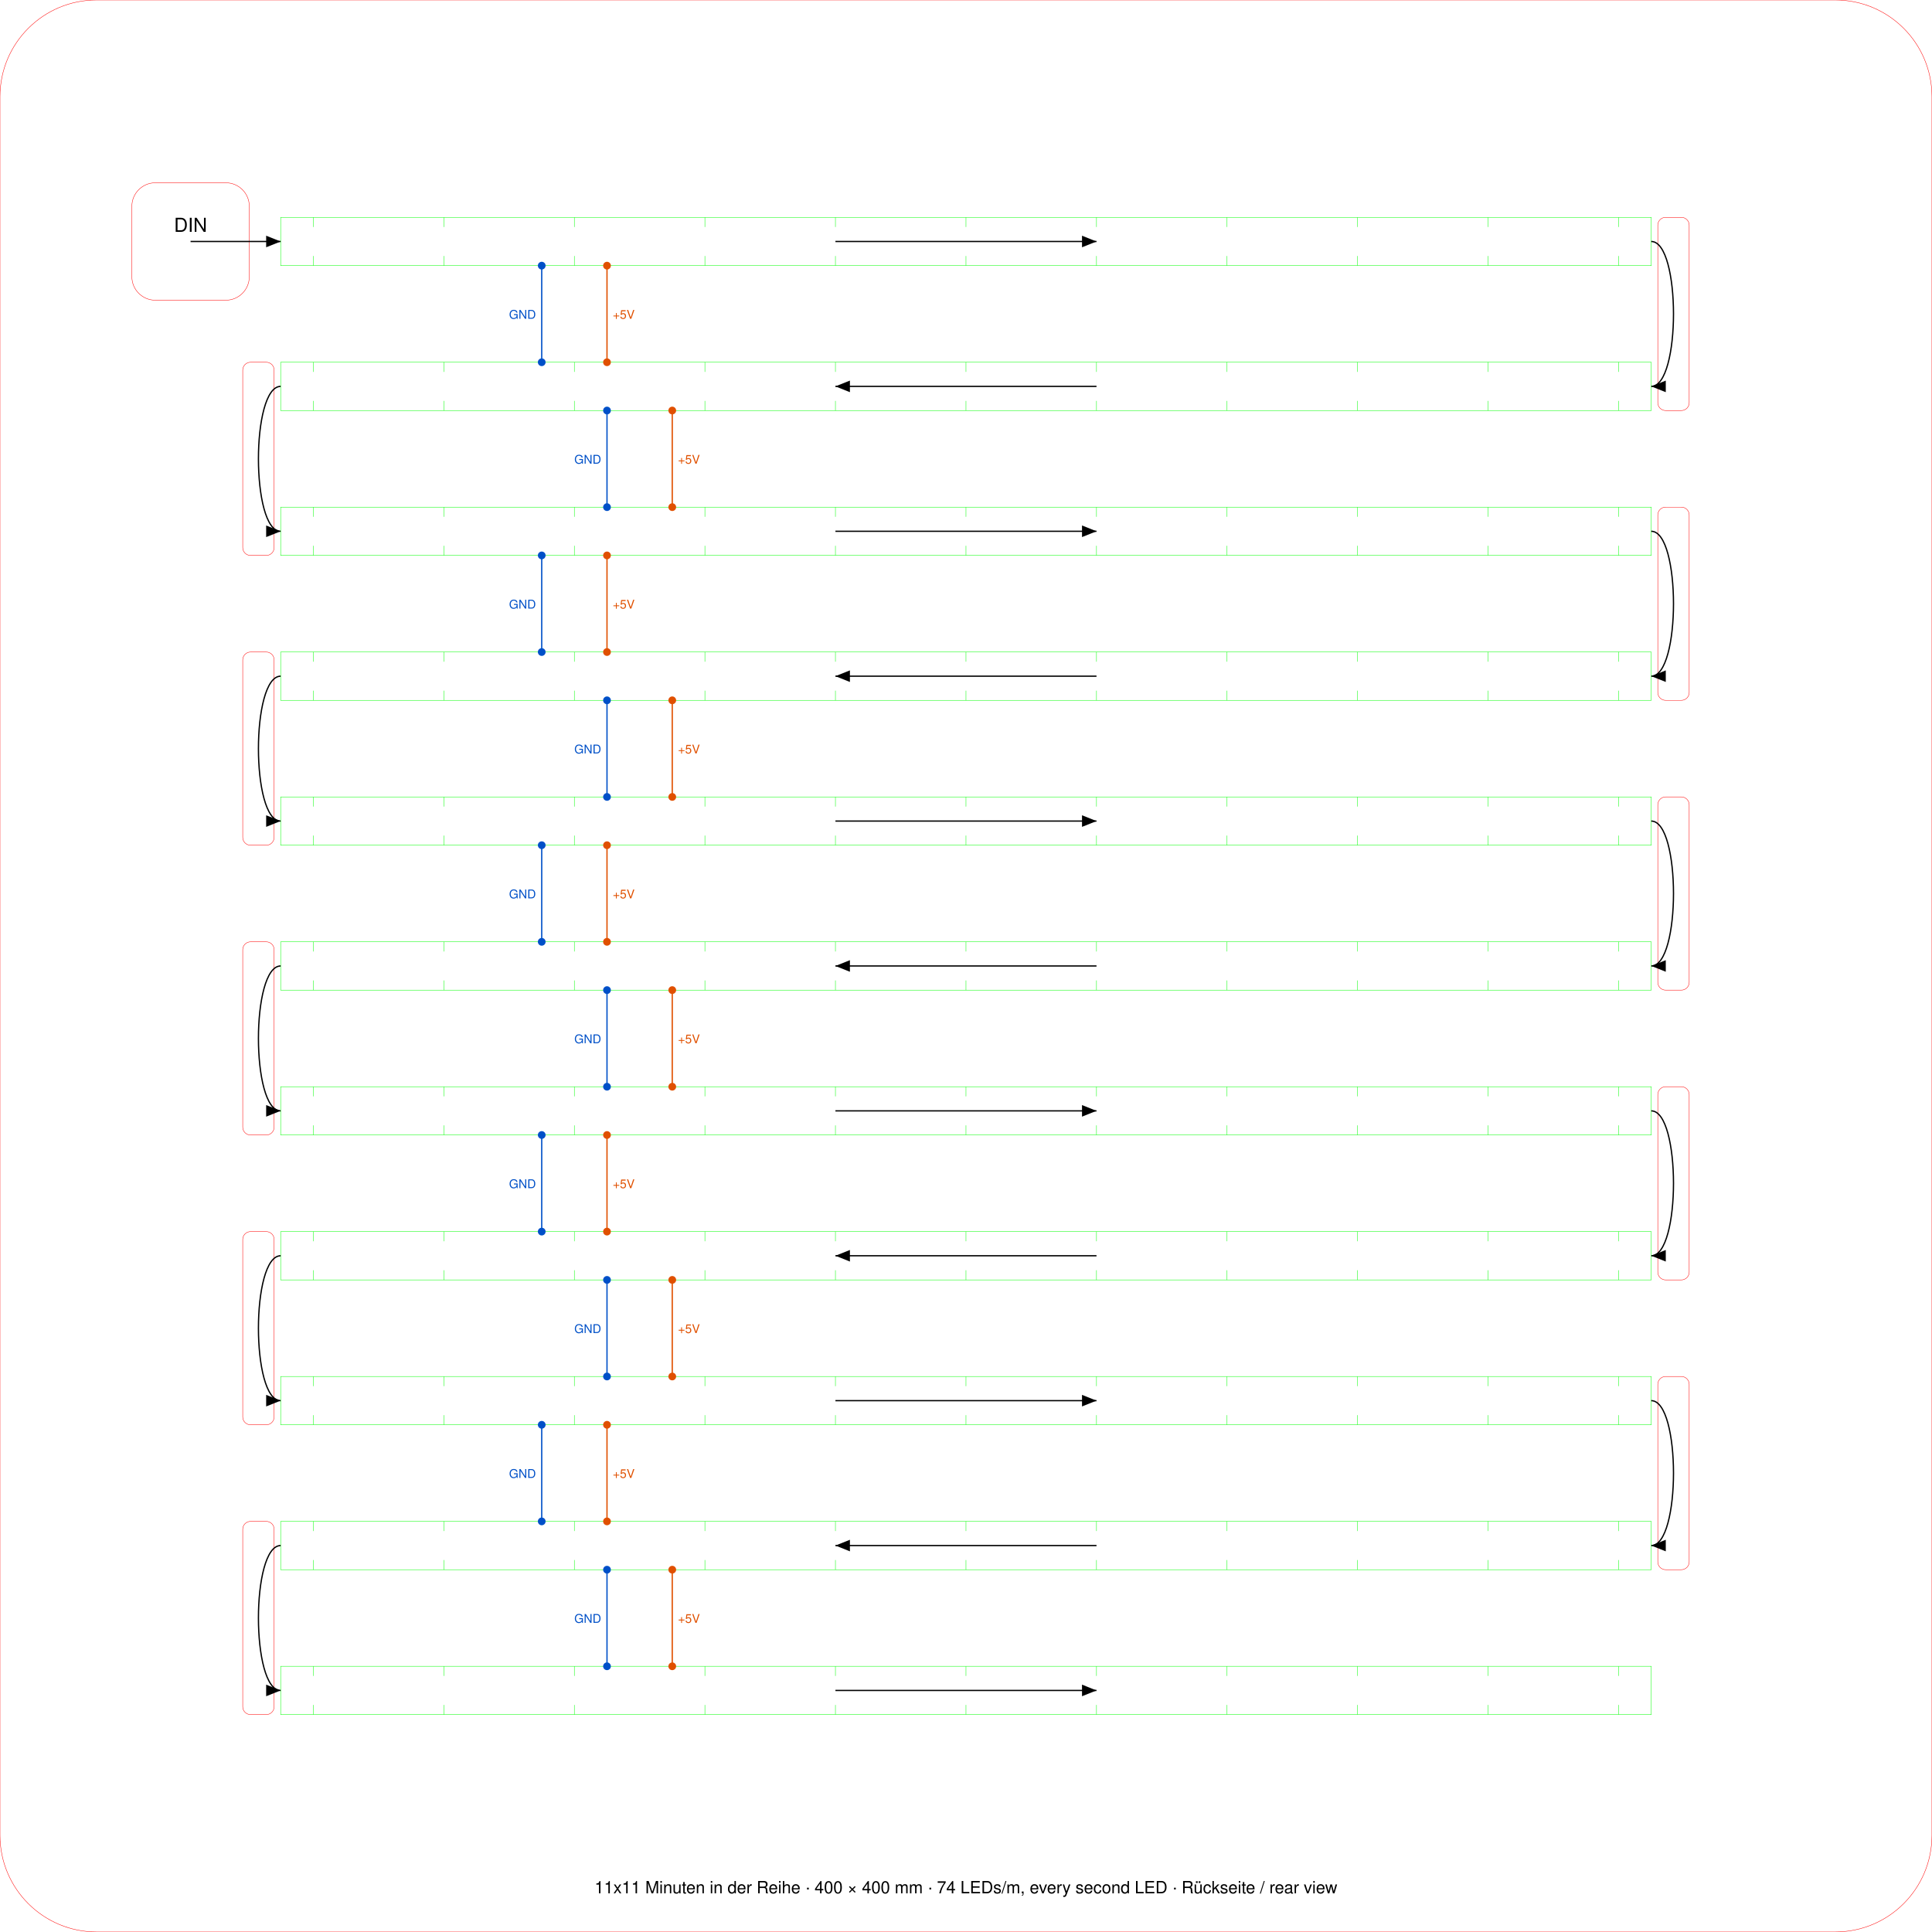
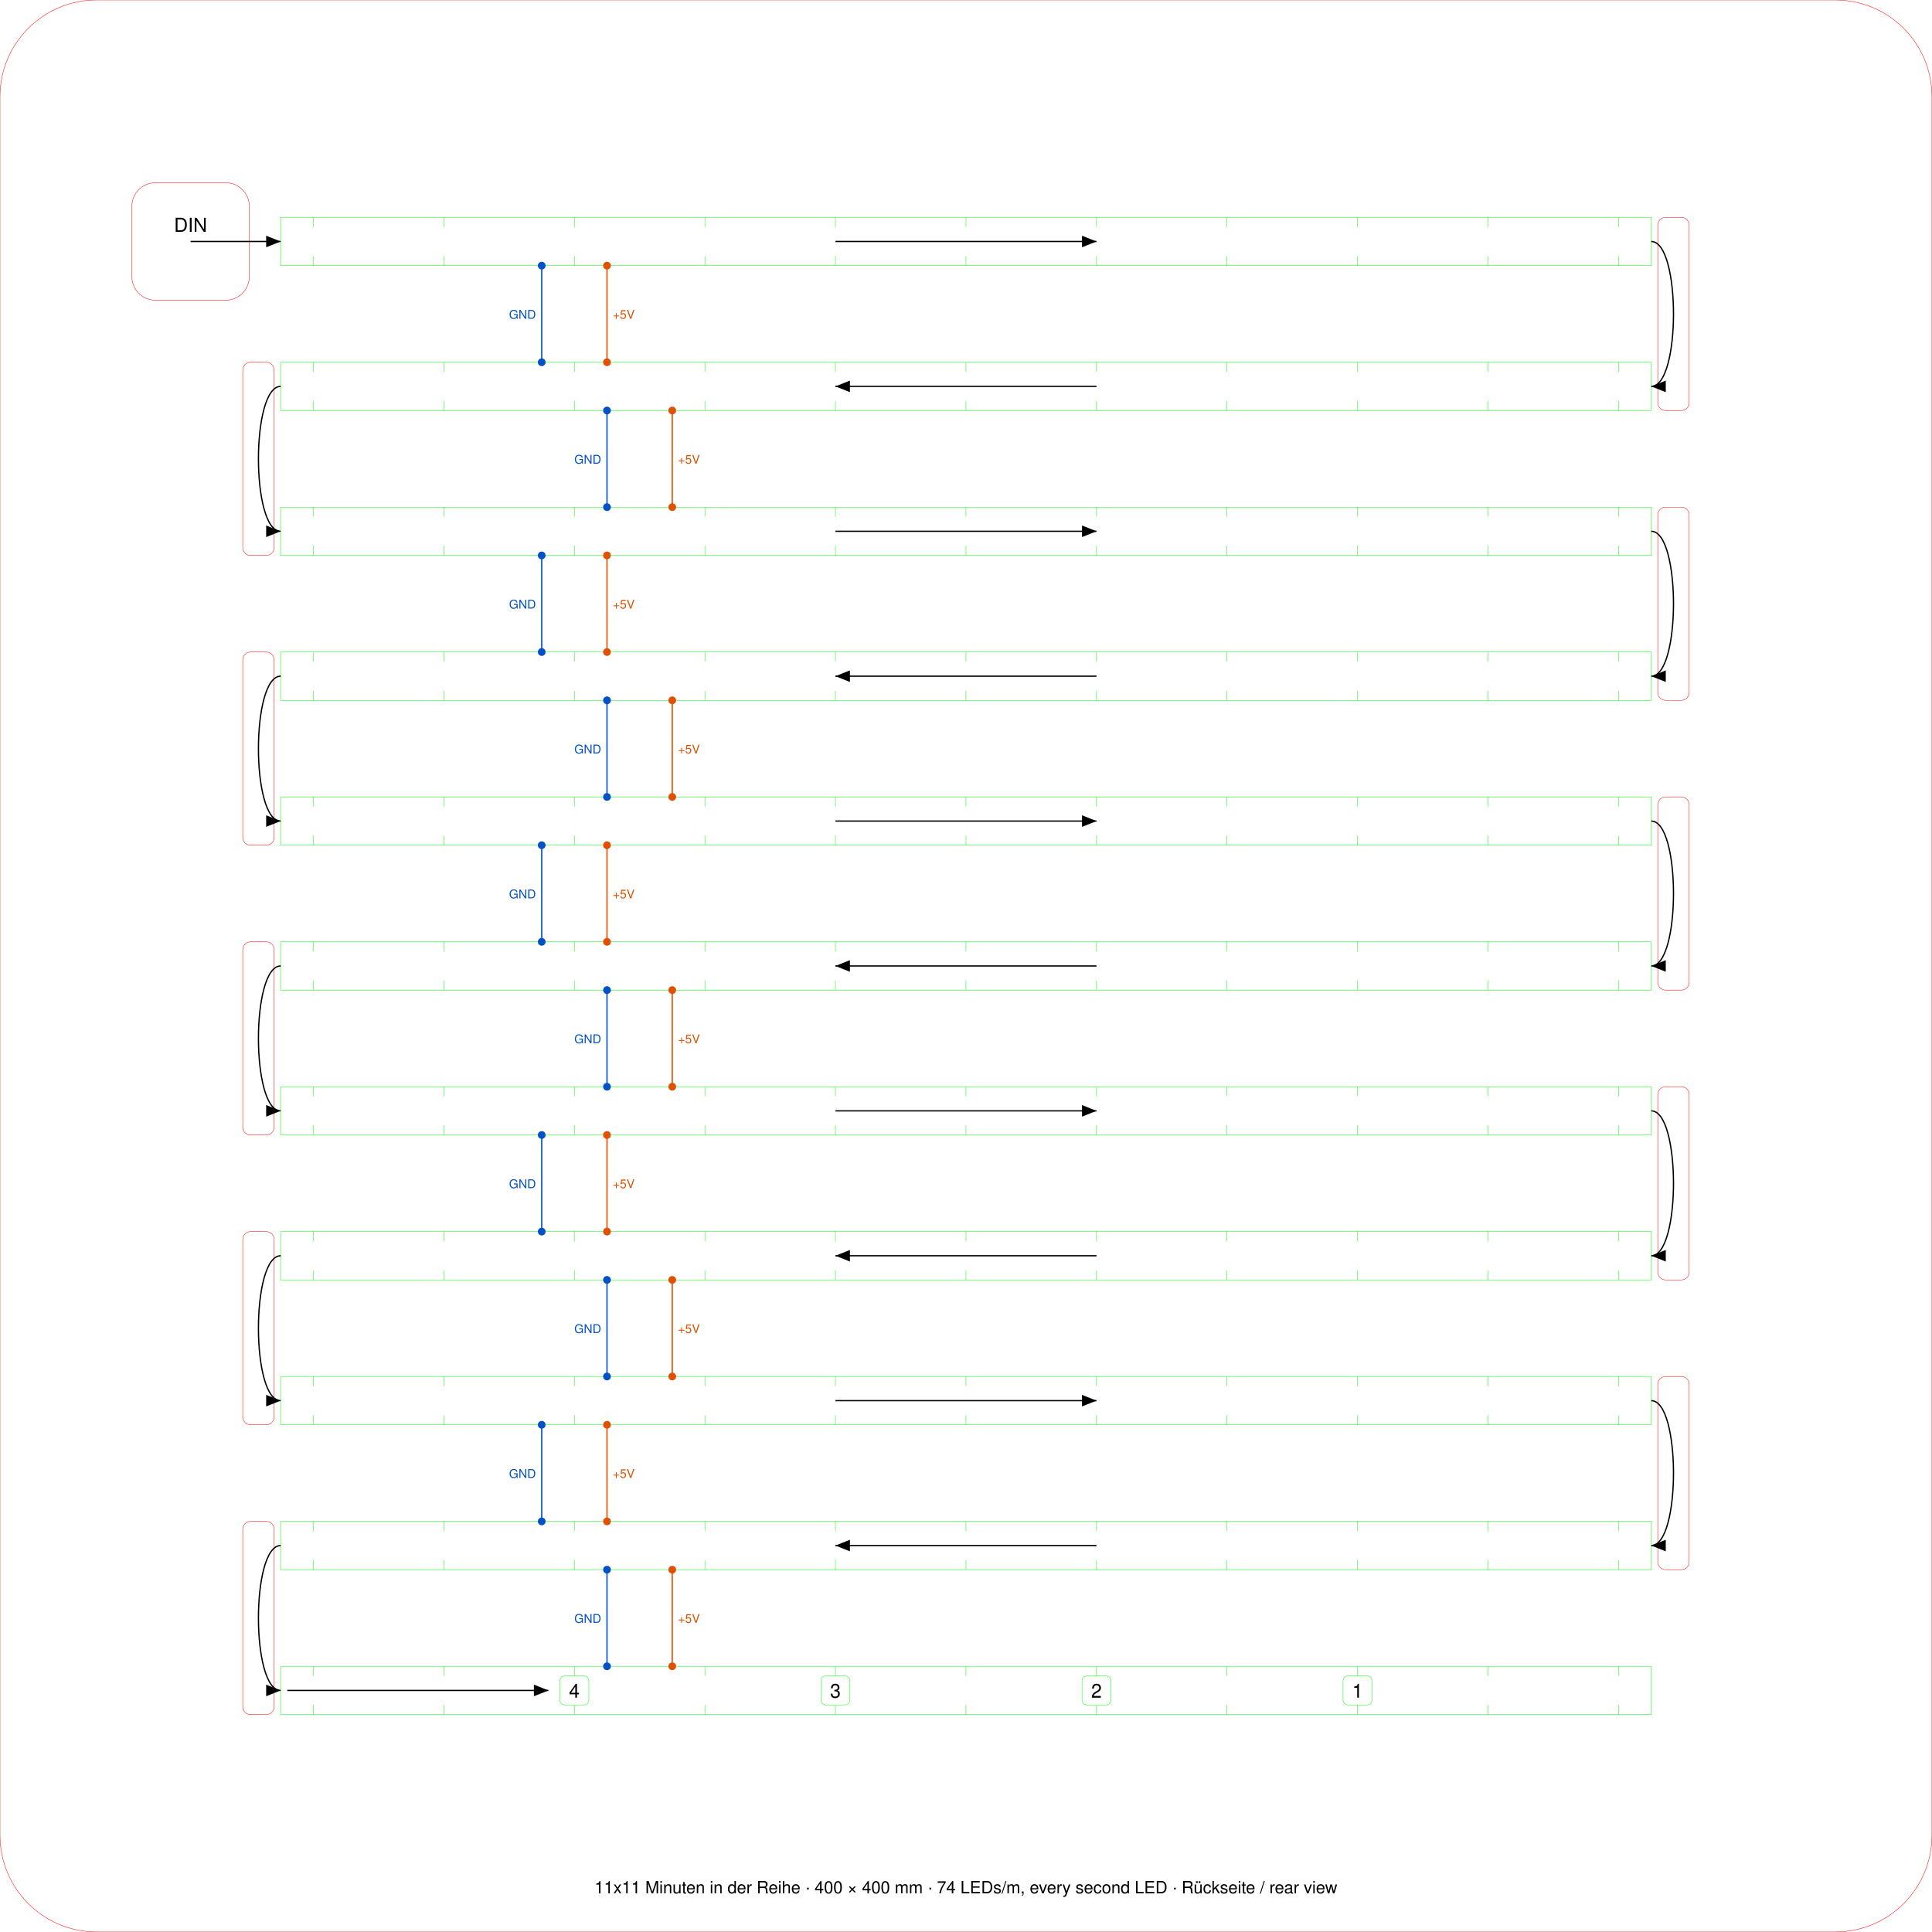
<svg xmlns="http://www.w3.org/2000/svg" version="1.1" width="400mm" height="400mm" viewBox="0 0 1133.9 1133.9">
  <style type="text/css">
	.cut{fill:none;stroke:#FF0000;stroke-width:0.236;}
	.mark{fill:none;stroke:#00FF00;stroke-width:0.236;}
	.arrow{fill:none;stroke:#000000;stroke-width:0.75;}
	.head{fill:#000000;}
	.label{font-family:'Helvetica';font-size:11.3px;text-anchor:middle;}
	.caption{font-family:'Helvetica';font-size:9.9px;text-anchor:middle;}
	.gnd{fill:none;stroke:#0050C8;stroke-width:0.75;}
	.vcc{fill:none;stroke:#E05000;stroke-width:0.75;}
	.gnddot{fill:#0050C8;}
	.vccdot{fill:#E05000;}
	.gndlabel{fill:#0050C8;font-family:'Helvetica';font-size:7.1px;}
	.vcclabel{fill:#E05000;font-family:'Helvetica';font-size:7.1px;}
</style>
  <g id="montage">
    <rect class="cut" x="0.00" y="0.00" width="1133.86" height="1133.86" rx="56.69" />
    <rect class="cut" x="972.97" y="127.56" width="18.43" height="113.39" rx="4.61" />
    <rect class="cut" x="142.46" y="212.60" width="18.43" height="113.39" rx="4.61" />
    <rect class="cut" x="972.97" y="297.64" width="18.43" height="113.39" rx="4.61" />
    <rect class="cut" x="142.46" y="382.68" width="18.43" height="113.39" rx="4.61" />
    <rect class="cut" x="972.97" y="467.72" width="18.43" height="113.39" rx="4.61" />
    <rect class="cut" x="142.46" y="552.76" width="18.43" height="113.39" rx="4.61" />
    <rect class="cut" x="972.97" y="637.80" width="18.43" height="113.39" rx="4.61" />
    <rect class="cut" x="142.46" y="722.83" width="18.43" height="113.39" rx="4.61" />
    <rect class="cut" x="972.97" y="807.87" width="18.43" height="113.39" rx="4.61" />
    <rect class="cut" x="142.46" y="892.91" width="18.43" height="113.39" rx="4.61" />
    <rect class="cut" x="77.40" y="107.28" width="68.91" height="68.91" rx="13.78" />
    <rect class="mark" x="164.72" y="127.56" width="804.43" height="28.35" rx="0.00" />
    <line class="mark" x1="949.99" y1="127.56" x2="949.99" y2="133.23" />
    <line class="mark" x1="949.99" y1="155.91" x2="949.99" y2="150.24" />
    <line class="mark" x1="873.38" y1="127.56" x2="873.38" y2="133.23" />
    <line class="mark" x1="873.38" y1="155.91" x2="873.38" y2="150.24" />
    <line class="mark" x1="796.77" y1="127.56" x2="796.77" y2="133.23" />
    <line class="mark" x1="796.77" y1="155.91" x2="796.77" y2="150.24" />
    <line class="mark" x1="720.15" y1="127.56" x2="720.15" y2="133.23" />
    <line class="mark" x1="720.15" y1="155.91" x2="720.15" y2="150.24" />
    <line class="mark" x1="643.54" y1="127.56" x2="643.54" y2="133.23" />
    <line class="mark" x1="643.54" y1="155.91" x2="643.54" y2="150.24" />
    <line class="mark" x1="566.93" y1="127.56" x2="566.93" y2="133.23" />
    <line class="mark" x1="566.93" y1="155.91" x2="566.93" y2="150.24" />
    <line class="mark" x1="490.32" y1="127.56" x2="490.32" y2="133.23" />
    <line class="mark" x1="490.32" y1="155.91" x2="490.32" y2="150.24" />
    <line class="mark" x1="413.71" y1="127.56" x2="413.71" y2="133.23" />
    <line class="mark" x1="413.71" y1="155.91" x2="413.71" y2="150.24" />
    <line class="mark" x1="337.09" y1="127.56" x2="337.09" y2="133.23" />
    <line class="mark" x1="337.09" y1="155.91" x2="337.09" y2="150.24" />
    <line class="mark" x1="260.48" y1="127.56" x2="260.48" y2="133.23" />
    <line class="mark" x1="260.48" y1="155.91" x2="260.48" y2="150.24" />
    <line class="mark" x1="183.87" y1="127.56" x2="183.87" y2="133.23" />
    <line class="mark" x1="183.87" y1="155.91" x2="183.87" y2="150.24" />
    <rect class="mark" x="164.72" y="212.60" width="804.43" height="28.35" rx="0.00" />
    <line class="mark" x1="949.99" y1="212.60" x2="949.99" y2="218.27" />
    <line class="mark" x1="949.99" y1="240.94" x2="949.99" y2="235.28" />
    <line class="mark" x1="873.38" y1="212.60" x2="873.38" y2="218.27" />
    <line class="mark" x1="873.38" y1="240.94" x2="873.38" y2="235.28" />
    <line class="mark" x1="796.77" y1="212.60" x2="796.77" y2="218.27" />
    <line class="mark" x1="796.77" y1="240.94" x2="796.77" y2="235.28" />
    <line class="mark" x1="720.15" y1="212.60" x2="720.15" y2="218.27" />
    <line class="mark" x1="720.15" y1="240.94" x2="720.15" y2="235.28" />
    <line class="mark" x1="643.54" y1="212.60" x2="643.54" y2="218.27" />
    <line class="mark" x1="643.54" y1="240.94" x2="643.54" y2="235.28" />
    <line class="mark" x1="566.93" y1="212.60" x2="566.93" y2="218.27" />
    <line class="mark" x1="566.93" y1="240.94" x2="566.93" y2="235.28" />
    <line class="mark" x1="490.32" y1="212.60" x2="490.32" y2="218.27" />
    <line class="mark" x1="490.32" y1="240.94" x2="490.32" y2="235.28" />
    <line class="mark" x1="413.71" y1="212.60" x2="413.71" y2="218.27" />
    <line class="mark" x1="413.71" y1="240.94" x2="413.71" y2="235.28" />
    <line class="mark" x1="337.09" y1="212.60" x2="337.09" y2="218.27" />
    <line class="mark" x1="337.09" y1="240.94" x2="337.09" y2="235.28" />
    <line class="mark" x1="260.48" y1="212.60" x2="260.48" y2="218.27" />
    <line class="mark" x1="260.48" y1="240.94" x2="260.48" y2="235.28" />
    <line class="mark" x1="183.87" y1="212.60" x2="183.87" y2="218.27" />
    <line class="mark" x1="183.87" y1="240.94" x2="183.87" y2="235.28" />
    <rect class="mark" x="164.72" y="297.64" width="804.43" height="28.35" rx="0.00" />
    <line class="mark" x1="949.99" y1="297.64" x2="949.99" y2="303.31" />
    <line class="mark" x1="949.99" y1="325.98" x2="949.99" y2="320.31" />
    <line class="mark" x1="873.38" y1="297.64" x2="873.38" y2="303.31" />
    <line class="mark" x1="873.38" y1="325.98" x2="873.38" y2="320.31" />
    <line class="mark" x1="796.77" y1="297.64" x2="796.77" y2="303.31" />
    <line class="mark" x1="796.77" y1="325.98" x2="796.77" y2="320.31" />
    <line class="mark" x1="720.15" y1="297.64" x2="720.15" y2="303.31" />
    <line class="mark" x1="720.15" y1="325.98" x2="720.15" y2="320.31" />
    <line class="mark" x1="643.54" y1="297.64" x2="643.54" y2="303.31" />
    <line class="mark" x1="643.54" y1="325.98" x2="643.54" y2="320.31" />
    <line class="mark" x1="566.93" y1="297.64" x2="566.93" y2="303.31" />
    <line class="mark" x1="566.93" y1="325.98" x2="566.93" y2="320.31" />
    <line class="mark" x1="490.32" y1="297.64" x2="490.32" y2="303.31" />
    <line class="mark" x1="490.32" y1="325.98" x2="490.32" y2="320.31" />
    <line class="mark" x1="413.71" y1="297.64" x2="413.71" y2="303.31" />
    <line class="mark" x1="413.71" y1="325.98" x2="413.71" y2="320.31" />
    <line class="mark" x1="337.09" y1="297.64" x2="337.09" y2="303.31" />
    <line class="mark" x1="337.09" y1="325.98" x2="337.09" y2="320.31" />
    <line class="mark" x1="260.48" y1="297.64" x2="260.48" y2="303.31" />
    <line class="mark" x1="260.48" y1="325.98" x2="260.48" y2="320.31" />
    <line class="mark" x1="183.87" y1="297.64" x2="183.87" y2="303.31" />
    <line class="mark" x1="183.87" y1="325.98" x2="183.87" y2="320.31" />
    <rect class="mark" x="164.72" y="382.68" width="804.43" height="28.35" rx="0.00" />
    <line class="mark" x1="949.99" y1="382.68" x2="949.99" y2="388.35" />
    <line class="mark" x1="949.99" y1="411.02" x2="949.99" y2="405.35" />
    <line class="mark" x1="873.38" y1="382.68" x2="873.38" y2="388.35" />
    <line class="mark" x1="873.38" y1="411.02" x2="873.38" y2="405.35" />
    <line class="mark" x1="796.77" y1="382.68" x2="796.77" y2="388.35" />
    <line class="mark" x1="796.77" y1="411.02" x2="796.77" y2="405.35" />
    <line class="mark" x1="720.15" y1="382.68" x2="720.15" y2="388.35" />
    <line class="mark" x1="720.15" y1="411.02" x2="720.15" y2="405.35" />
    <line class="mark" x1="643.54" y1="382.68" x2="643.54" y2="388.35" />
    <line class="mark" x1="643.54" y1="411.02" x2="643.54" y2="405.35" />
    <line class="mark" x1="566.93" y1="382.68" x2="566.93" y2="388.35" />
    <line class="mark" x1="566.93" y1="411.02" x2="566.93" y2="405.35" />
    <line class="mark" x1="490.32" y1="382.68" x2="490.32" y2="388.35" />
    <line class="mark" x1="490.32" y1="411.02" x2="490.32" y2="405.35" />
    <line class="mark" x1="413.71" y1="382.68" x2="413.71" y2="388.35" />
    <line class="mark" x1="413.71" y1="411.02" x2="413.71" y2="405.35" />
    <line class="mark" x1="337.09" y1="382.68" x2="337.09" y2="388.35" />
    <line class="mark" x1="337.09" y1="411.02" x2="337.09" y2="405.35" />
    <line class="mark" x1="260.48" y1="382.68" x2="260.48" y2="388.35" />
    <line class="mark" x1="260.48" y1="411.02" x2="260.48" y2="405.35" />
    <line class="mark" x1="183.87" y1="382.68" x2="183.87" y2="388.35" />
    <line class="mark" x1="183.87" y1="411.02" x2="183.87" y2="405.35" />
    <rect class="mark" x="164.72" y="467.72" width="804.43" height="28.35" rx="0.00" />
    <line class="mark" x1="949.99" y1="467.72" x2="949.99" y2="473.39" />
    <line class="mark" x1="949.99" y1="496.06" x2="949.99" y2="490.39" />
    <line class="mark" x1="873.38" y1="467.72" x2="873.38" y2="473.39" />
    <line class="mark" x1="873.38" y1="496.06" x2="873.38" y2="490.39" />
    <line class="mark" x1="796.77" y1="467.72" x2="796.77" y2="473.39" />
    <line class="mark" x1="796.77" y1="496.06" x2="796.77" y2="490.39" />
    <line class="mark" x1="720.15" y1="467.72" x2="720.15" y2="473.39" />
    <line class="mark" x1="720.15" y1="496.06" x2="720.15" y2="490.39" />
    <line class="mark" x1="643.54" y1="467.72" x2="643.54" y2="473.39" />
    <line class="mark" x1="643.54" y1="496.06" x2="643.54" y2="490.39" />
    <line class="mark" x1="566.93" y1="467.72" x2="566.93" y2="473.39" />
    <line class="mark" x1="566.93" y1="496.06" x2="566.93" y2="490.39" />
    <line class="mark" x1="490.32" y1="467.72" x2="490.32" y2="473.39" />
    <line class="mark" x1="490.32" y1="496.06" x2="490.32" y2="490.39" />
    <line class="mark" x1="413.71" y1="467.72" x2="413.71" y2="473.39" />
    <line class="mark" x1="413.71" y1="496.06" x2="413.71" y2="490.39" />
    <line class="mark" x1="337.09" y1="467.72" x2="337.09" y2="473.39" />
    <line class="mark" x1="337.09" y1="496.06" x2="337.09" y2="490.39" />
    <line class="mark" x1="260.48" y1="467.72" x2="260.48" y2="473.39" />
    <line class="mark" x1="260.48" y1="496.06" x2="260.48" y2="490.39" />
    <line class="mark" x1="183.87" y1="467.72" x2="183.87" y2="473.39" />
    <line class="mark" x1="183.87" y1="496.06" x2="183.87" y2="490.39" />
    <rect class="mark" x="164.72" y="552.76" width="804.43" height="28.35" rx="0.00" />
    <line class="mark" x1="949.99" y1="552.76" x2="949.99" y2="558.43" />
    <line class="mark" x1="949.99" y1="581.10" x2="949.99" y2="575.43" />
    <line class="mark" x1="873.38" y1="552.76" x2="873.38" y2="558.43" />
    <line class="mark" x1="873.38" y1="581.10" x2="873.38" y2="575.43" />
    <line class="mark" x1="796.77" y1="552.76" x2="796.77" y2="558.43" />
    <line class="mark" x1="796.77" y1="581.10" x2="796.77" y2="575.43" />
    <line class="mark" x1="720.15" y1="552.76" x2="720.15" y2="558.43" />
    <line class="mark" x1="720.15" y1="581.10" x2="720.15" y2="575.43" />
    <line class="mark" x1="643.54" y1="552.76" x2="643.54" y2="558.43" />
    <line class="mark" x1="643.54" y1="581.10" x2="643.54" y2="575.43" />
    <line class="mark" x1="566.93" y1="552.76" x2="566.93" y2="558.43" />
    <line class="mark" x1="566.93" y1="581.10" x2="566.93" y2="575.43" />
    <line class="mark" x1="490.32" y1="552.76" x2="490.32" y2="558.43" />
    <line class="mark" x1="490.32" y1="581.10" x2="490.32" y2="575.43" />
    <line class="mark" x1="413.71" y1="552.76" x2="413.71" y2="558.43" />
    <line class="mark" x1="413.71" y1="581.10" x2="413.71" y2="575.43" />
    <line class="mark" x1="337.09" y1="552.76" x2="337.09" y2="558.43" />
    <line class="mark" x1="337.09" y1="581.10" x2="337.09" y2="575.43" />
    <line class="mark" x1="260.48" y1="552.76" x2="260.48" y2="558.43" />
    <line class="mark" x1="260.48" y1="581.10" x2="260.48" y2="575.43" />
    <line class="mark" x1="183.87" y1="552.76" x2="183.87" y2="558.43" />
    <line class="mark" x1="183.87" y1="581.10" x2="183.87" y2="575.43" />
    <rect class="mark" x="164.72" y="637.80" width="804.43" height="28.35" rx="0.00" />
    <line class="mark" x1="949.99" y1="637.80" x2="949.99" y2="643.46" />
    <line class="mark" x1="949.99" y1="666.14" x2="949.99" y2="660.47" />
    <line class="mark" x1="873.38" y1="637.80" x2="873.38" y2="643.46" />
    <line class="mark" x1="873.38" y1="666.14" x2="873.38" y2="660.47" />
    <line class="mark" x1="796.77" y1="637.80" x2="796.77" y2="643.46" />
    <line class="mark" x1="796.77" y1="666.14" x2="796.77" y2="660.47" />
    <line class="mark" x1="720.15" y1="637.80" x2="720.15" y2="643.46" />
    <line class="mark" x1="720.15" y1="666.14" x2="720.15" y2="660.47" />
    <line class="mark" x1="643.54" y1="637.80" x2="643.54" y2="643.46" />
    <line class="mark" x1="643.54" y1="666.14" x2="643.54" y2="660.47" />
    <line class="mark" x1="566.93" y1="637.80" x2="566.93" y2="643.46" />
    <line class="mark" x1="566.93" y1="666.14" x2="566.93" y2="660.47" />
    <line class="mark" x1="490.32" y1="637.80" x2="490.32" y2="643.46" />
    <line class="mark" x1="490.32" y1="666.14" x2="490.32" y2="660.47" />
    <line class="mark" x1="413.71" y1="637.80" x2="413.71" y2="643.46" />
    <line class="mark" x1="413.71" y1="666.14" x2="413.71" y2="660.47" />
    <line class="mark" x1="337.09" y1="637.80" x2="337.09" y2="643.46" />
    <line class="mark" x1="337.09" y1="666.14" x2="337.09" y2="660.47" />
    <line class="mark" x1="260.48" y1="637.80" x2="260.48" y2="643.46" />
    <line class="mark" x1="260.48" y1="666.14" x2="260.48" y2="660.47" />
    <line class="mark" x1="183.87" y1="637.80" x2="183.87" y2="643.46" />
    <line class="mark" x1="183.87" y1="666.14" x2="183.87" y2="660.47" />
    <rect class="mark" x="164.72" y="722.83" width="804.43" height="28.35" rx="0.00" />
    <line class="mark" x1="949.99" y1="722.83" x2="949.99" y2="728.50" />
    <line class="mark" x1="949.99" y1="751.18" x2="949.99" y2="745.51" />
    <line class="mark" x1="873.38" y1="722.83" x2="873.38" y2="728.50" />
    <line class="mark" x1="873.38" y1="751.18" x2="873.38" y2="745.51" />
    <line class="mark" x1="796.77" y1="722.83" x2="796.77" y2="728.50" />
    <line class="mark" x1="796.77" y1="751.18" x2="796.77" y2="745.51" />
    <line class="mark" x1="720.15" y1="722.83" x2="720.15" y2="728.50" />
    <line class="mark" x1="720.15" y1="751.18" x2="720.15" y2="745.51" />
    <line class="mark" x1="643.54" y1="722.83" x2="643.54" y2="728.50" />
    <line class="mark" x1="643.54" y1="751.18" x2="643.54" y2="745.51" />
    <line class="mark" x1="566.93" y1="722.83" x2="566.93" y2="728.50" />
    <line class="mark" x1="566.93" y1="751.18" x2="566.93" y2="745.51" />
    <line class="mark" x1="490.32" y1="722.83" x2="490.32" y2="728.50" />
    <line class="mark" x1="490.32" y1="751.18" x2="490.32" y2="745.51" />
    <line class="mark" x1="413.71" y1="722.83" x2="413.71" y2="728.50" />
    <line class="mark" x1="413.71" y1="751.18" x2="413.71" y2="745.51" />
    <line class="mark" x1="337.09" y1="722.83" x2="337.09" y2="728.50" />
    <line class="mark" x1="337.09" y1="751.18" x2="337.09" y2="745.51" />
    <line class="mark" x1="260.48" y1="722.83" x2="260.48" y2="728.50" />
    <line class="mark" x1="260.48" y1="751.18" x2="260.48" y2="745.51" />
    <line class="mark" x1="183.87" y1="722.83" x2="183.87" y2="728.50" />
    <line class="mark" x1="183.87" y1="751.18" x2="183.87" y2="745.51" />
    <rect class="mark" x="164.72" y="807.87" width="804.43" height="28.35" rx="0.00" />
    <line class="mark" x1="949.99" y1="807.87" x2="949.99" y2="813.54" />
    <line class="mark" x1="949.99" y1="836.22" x2="949.99" y2="830.55" />
    <line class="mark" x1="873.38" y1="807.87" x2="873.38" y2="813.54" />
    <line class="mark" x1="873.38" y1="836.22" x2="873.38" y2="830.55" />
    <line class="mark" x1="796.77" y1="807.87" x2="796.77" y2="813.54" />
    <line class="mark" x1="796.77" y1="836.22" x2="796.77" y2="830.55" />
    <line class="mark" x1="720.15" y1="807.87" x2="720.15" y2="813.54" />
    <line class="mark" x1="720.15" y1="836.22" x2="720.15" y2="830.55" />
    <line class="mark" x1="643.54" y1="807.87" x2="643.54" y2="813.54" />
    <line class="mark" x1="643.54" y1="836.22" x2="643.54" y2="830.55" />
    <line class="mark" x1="566.93" y1="807.87" x2="566.93" y2="813.54" />
    <line class="mark" x1="566.93" y1="836.22" x2="566.93" y2="830.55" />
    <line class="mark" x1="490.32" y1="807.87" x2="490.32" y2="813.54" />
    <line class="mark" x1="490.32" y1="836.22" x2="490.32" y2="830.55" />
    <line class="mark" x1="413.71" y1="807.87" x2="413.71" y2="813.54" />
    <line class="mark" x1="413.71" y1="836.22" x2="413.71" y2="830.55" />
    <line class="mark" x1="337.09" y1="807.87" x2="337.09" y2="813.54" />
    <line class="mark" x1="337.09" y1="836.22" x2="337.09" y2="830.55" />
    <line class="mark" x1="260.48" y1="807.87" x2="260.48" y2="813.54" />
    <line class="mark" x1="260.48" y1="836.22" x2="260.48" y2="830.55" />
    <line class="mark" x1="183.87" y1="807.87" x2="183.87" y2="813.54" />
    <line class="mark" x1="183.87" y1="836.22" x2="183.87" y2="830.55" />
    <rect class="mark" x="164.72" y="892.91" width="804.43" height="28.35" rx="0.00" />
    <line class="mark" x1="949.99" y1="892.91" x2="949.99" y2="898.58" />
    <line class="mark" x1="949.99" y1="921.26" x2="949.99" y2="915.59" />
    <line class="mark" x1="873.38" y1="892.91" x2="873.38" y2="898.58" />
    <line class="mark" x1="873.38" y1="921.26" x2="873.38" y2="915.59" />
    <line class="mark" x1="796.77" y1="892.91" x2="796.77" y2="898.58" />
    <line class="mark" x1="796.77" y1="921.26" x2="796.77" y2="915.59" />
    <line class="mark" x1="720.15" y1="892.91" x2="720.15" y2="898.58" />
    <line class="mark" x1="720.15" y1="921.26" x2="720.15" y2="915.59" />
    <line class="mark" x1="643.54" y1="892.91" x2="643.54" y2="898.58" />
    <line class="mark" x1="643.54" y1="921.26" x2="643.54" y2="915.59" />
    <line class="mark" x1="566.93" y1="892.91" x2="566.93" y2="898.58" />
    <line class="mark" x1="566.93" y1="921.26" x2="566.93" y2="915.59" />
    <line class="mark" x1="490.32" y1="892.91" x2="490.32" y2="898.58" />
    <line class="mark" x1="490.32" y1="921.26" x2="490.32" y2="915.59" />
    <line class="mark" x1="413.71" y1="892.91" x2="413.71" y2="898.58" />
    <line class="mark" x1="413.71" y1="921.26" x2="413.71" y2="915.59" />
    <line class="mark" x1="337.09" y1="892.91" x2="337.09" y2="898.58" />
    <line class="mark" x1="337.09" y1="921.26" x2="337.09" y2="915.59" />
    <line class="mark" x1="260.48" y1="892.91" x2="260.48" y2="898.58" />
    <line class="mark" x1="260.48" y1="921.26" x2="260.48" y2="915.59" />
    <line class="mark" x1="183.87" y1="892.91" x2="183.87" y2="898.58" />
    <line class="mark" x1="183.87" y1="921.26" x2="183.87" y2="915.59" />
    <rect class="mark" x="164.72" y="977.95" width="804.43" height="28.35" rx="0.00" />
    <line class="mark" x1="949.99" y1="977.95" x2="949.99" y2="983.62" />
    <line class="mark" x1="949.99" y1="1006.30" x2="949.99" y2="1000.63" />
    <line class="mark" x1="873.38" y1="977.95" x2="873.38" y2="983.62" />
    <line class="mark" x1="873.38" y1="1006.30" x2="873.38" y2="1000.63" />
    <line class="mark" x1="796.77" y1="977.95" x2="796.77" y2="983.62" />
    <line class="mark" x1="796.77" y1="1006.30" x2="796.77" y2="1000.63" />
    <line class="mark" x1="720.15" y1="977.95" x2="720.15" y2="983.62" />
    <line class="mark" x1="720.15" y1="1006.30" x2="720.15" y2="1000.63" />
    <line class="mark" x1="643.54" y1="977.95" x2="643.54" y2="983.62" />
    <line class="mark" x1="643.54" y1="1006.30" x2="643.54" y2="1000.63" />
    <line class="mark" x1="566.93" y1="977.95" x2="566.93" y2="983.62" />
    <line class="mark" x1="566.93" y1="1006.30" x2="566.93" y2="1000.63" />
    <line class="mark" x1="490.32" y1="977.95" x2="490.32" y2="983.62" />
    <line class="mark" x1="490.32" y1="1006.30" x2="490.32" y2="1000.63" />
    <line class="mark" x1="413.71" y1="977.95" x2="413.71" y2="983.62" />
    <line class="mark" x1="413.71" y1="1006.30" x2="413.71" y2="1000.63" />
    <line class="mark" x1="337.09" y1="977.95" x2="337.09" y2="983.62" />
    <line class="mark" x1="337.09" y1="1006.30" x2="337.09" y2="1000.63" />
    <line class="mark" x1="260.48" y1="977.95" x2="260.48" y2="983.62" />
    <line class="mark" x1="260.48" y1="1006.30" x2="260.48" y2="1000.63" />
    <line class="mark" x1="183.87" y1="977.95" x2="183.87" y2="983.62" />
    <line class="mark" x1="183.87" y1="1006.30" x2="183.87" y2="1000.63" />
+     <rect class="mark" x="328.59" y="983.62" width="17.01" height="17.01" rx="2.83" />
+     <rect class="mark" x="481.81" y="983.62" width="17.01" height="17.01" rx="2.83" />
+     <rect class="mark" x="635.04" y="983.62" width="17.01" height="17.01" rx="2.83" />
+     <rect class="mark" x="788.26" y="983.62" width="17.01" height="17.01" rx="2.83" />
  </g>
  <g id="direction">
    <line class="arrow" x1="111.85" y1="141.73" x2="164.72" y2="141.73" />
    <polygon class="head" points="164.72,141.73 156.21,145.13 156.21,138.33" />
    <text class="label" x="111.85" y="136.06">DIN</text>
+     <text class="label" x="337.09" y="996.38">4</text>
+     <text class="label" x="490.32" y="996.38">3</text>
+     <text class="label" x="643.54" y="996.38">2</text>
+     <text class="label" x="796.77" y="996.38">1</text>
    <line class="arrow" x1="490.32" y1="141.73" x2="643.54" y2="141.73" />
    <polygon class="head" points="643.54,141.73 635.04,145.13 635.04,138.33" />
    <line class="arrow" x1="643.54" y1="226.77" x2="490.32" y2="226.77" />
    <polygon class="head" points="490.32,226.77 498.82,223.37 498.82,230.17" />
    <line class="arrow" x1="490.32" y1="311.81" x2="643.54" y2="311.81" />
    <polygon class="head" points="643.54,311.81 635.04,315.21 635.04,308.41" />
    <line class="arrow" x1="643.54" y1="396.85" x2="490.32" y2="396.85" />
    <polygon class="head" points="490.32,396.85 498.82,393.45 498.82,400.25" />
    <line class="arrow" x1="490.32" y1="481.89" x2="643.54" y2="481.89" />
    <polygon class="head" points="643.54,481.89 635.04,485.29 635.04,478.49" />
    <line class="arrow" x1="643.54" y1="566.93" x2="490.32" y2="566.93" />
    <polygon class="head" points="490.32,566.93 498.82,563.53 498.82,570.33" />
    <line class="arrow" x1="490.32" y1="651.97" x2="643.54" y2="651.97" />
    <polygon class="head" points="643.54,651.97 635.04,655.37 635.04,648.57" />
    <line class="arrow" x1="643.54" y1="737.01" x2="490.32" y2="737.01" />
    <polygon class="head" points="490.32,737.01 498.82,733.61 498.82,740.41" />
    <line class="arrow" x1="490.32" y1="822.05" x2="643.54" y2="822.05" />
    <polygon class="head" points="643.54,822.05 635.04,825.45 635.04,818.65" />
    <line class="arrow" x1="643.54" y1="907.09" x2="490.32" y2="907.09" />
    <polygon class="head" points="490.32,907.09 498.82,903.69 498.82,910.49" />
-     <line class="arrow" x1="490.32" y1="992.13" x2="643.54" y2="992.13" />
-     <polygon class="head" points="643.54,992.13 635.04,995.53 635.04,988.72" />
+     <line class="arrow" x1="168.62" y1="992.13" x2="321.85" y2="992.13" />
+     <polygon class="head" points="321.85,992.13 313.34,995.53 313.34,988.72" />
    <path class="arrow" d="M969.14,141.73 C986.53,141.73 986.53,226.77 969.14,226.77" />
    <polygon class="head" points="969.14,226.77 977.65,223.37 977.65,230.17" />
    <path class="arrow" d="M164.72,226.77 C147.33,226.77 147.33,311.81 164.72,311.81" />
    <polygon class="head" points="164.72,311.81 156.21,315.21 156.21,308.41" />
    <path class="arrow" d="M969.14,311.81 C986.53,311.81 986.53,396.85 969.14,396.85" />
    <polygon class="head" points="969.14,396.85 977.65,393.45 977.65,400.25" />
    <path class="arrow" d="M164.72,396.85 C147.33,396.85 147.33,481.89 164.72,481.89" />
    <polygon class="head" points="164.72,481.89 156.21,485.29 156.21,478.49" />
    <path class="arrow" d="M969.14,481.89 C986.53,481.89 986.53,566.93 969.14,566.93" />
    <polygon class="head" points="969.14,566.93 977.65,563.53 977.65,570.33" />
    <path class="arrow" d="M164.72,566.93 C147.33,566.93 147.33,651.97 164.72,651.97" />
    <polygon class="head" points="164.72,651.97 156.21,655.37 156.21,648.57" />
    <path class="arrow" d="M969.14,651.97 C986.53,651.97 986.53,737.01 969.14,737.01" />
    <polygon class="head" points="969.14,737.01 977.65,733.61 977.65,740.41" />
    <path class="arrow" d="M164.72,737.01 C147.33,737.01 147.33,822.05 164.72,822.05" />
    <polygon class="head" points="164.72,822.05 156.21,825.45 156.21,818.65" />
    <path class="arrow" d="M969.14,822.05 C986.53,822.05 986.53,907.09 969.14,907.09" />
    <polygon class="head" points="969.14,907.09 977.65,903.69 977.65,910.49" />
    <path class="arrow" d="M164.72,907.09 C147.33,907.09 147.33,992.13 164.72,992.13" />
    <polygon class="head" points="164.72,992.13 156.21,995.53 156.21,988.72" />
    <text class="caption" x="566.93" y="1111.18">11x11 Minuten in der Reihe · 400 × 400 mm · 74 LEDs/m, every second LED · Rückseite / rear view</text>
  </g>
  <g id="power">
    <line class="gnd" x1="317.94" y1="155.91" x2="317.94" y2="212.60" />
    <circle class="gnddot" cx="317.94" cy="155.91" r="2.27" />
    <circle class="gnddot" cx="317.94" cy="212.60" r="2.27" />
    <text class="gndlabel" x="314.54" y="187.09" text-anchor="end">GND</text>
    <line class="vcc" x1="356.25" y1="155.91" x2="356.25" y2="212.60" />
    <circle class="vccdot" cx="356.25" cy="155.91" r="2.27" />
    <circle class="vccdot" cx="356.25" cy="212.60" r="2.27" />
    <text class="vcclabel" x="359.65" y="187.09" text-anchor="start">+5V</text>
    <line class="gnd" x1="356.25" y1="240.94" x2="356.25" y2="297.64" />
    <circle class="gnddot" cx="356.25" cy="240.94" r="2.27" />
    <circle class="gnddot" cx="356.25" cy="297.64" r="2.27" />
    <text class="gndlabel" x="352.84" y="272.13" text-anchor="end">GND</text>
    <line class="vcc" x1="394.55" y1="240.94" x2="394.55" y2="297.64" />
    <circle class="vccdot" cx="394.55" cy="240.94" r="2.27" />
    <circle class="vccdot" cx="394.55" cy="297.64" r="2.27" />
    <text class="vcclabel" x="397.95" y="272.13" text-anchor="start">+5V</text>
    <line class="gnd" x1="317.94" y1="325.98" x2="317.94" y2="382.68" />
    <circle class="gnddot" cx="317.94" cy="325.98" r="2.27" />
    <circle class="gnddot" cx="317.94" cy="382.68" r="2.27" />
    <text class="gndlabel" x="314.54" y="357.17" text-anchor="end">GND</text>
    <line class="vcc" x1="356.25" y1="325.98" x2="356.25" y2="382.68" />
    <circle class="vccdot" cx="356.25" cy="325.98" r="2.27" />
    <circle class="vccdot" cx="356.25" cy="382.68" r="2.27" />
    <text class="vcclabel" x="359.65" y="357.17" text-anchor="start">+5V</text>
    <line class="gnd" x1="356.25" y1="411.02" x2="356.25" y2="467.72" />
    <circle class="gnddot" cx="356.25" cy="411.02" r="2.27" />
    <circle class="gnddot" cx="356.25" cy="467.72" r="2.27" />
    <text class="gndlabel" x="352.84" y="442.20" text-anchor="end">GND</text>
    <line class="vcc" x1="394.55" y1="411.02" x2="394.55" y2="467.72" />
    <circle class="vccdot" cx="394.55" cy="411.02" r="2.27" />
    <circle class="vccdot" cx="394.55" cy="467.72" r="2.27" />
    <text class="vcclabel" x="397.95" y="442.20" text-anchor="start">+5V</text>
    <line class="gnd" x1="317.94" y1="496.06" x2="317.94" y2="552.76" />
    <circle class="gnddot" cx="317.94" cy="496.06" r="2.27" />
    <circle class="gnddot" cx="317.94" cy="552.76" r="2.27" />
    <text class="gndlabel" x="314.54" y="527.24" text-anchor="end">GND</text>
    <line class="vcc" x1="356.25" y1="496.06" x2="356.25" y2="552.76" />
    <circle class="vccdot" cx="356.25" cy="496.06" r="2.27" />
    <circle class="vccdot" cx="356.25" cy="552.76" r="2.27" />
    <text class="vcclabel" x="359.65" y="527.24" text-anchor="start">+5V</text>
    <line class="gnd" x1="356.25" y1="581.10" x2="356.25" y2="637.80" />
    <circle class="gnddot" cx="356.25" cy="581.10" r="2.27" />
    <circle class="gnddot" cx="356.25" cy="637.80" r="2.27" />
    <text class="gndlabel" x="352.84" y="612.28" text-anchor="end">GND</text>
    <line class="vcc" x1="394.55" y1="581.10" x2="394.55" y2="637.80" />
    <circle class="vccdot" cx="394.55" cy="581.10" r="2.27" />
    <circle class="vccdot" cx="394.55" cy="637.80" r="2.27" />
    <text class="vcclabel" x="397.95" y="612.28" text-anchor="start">+5V</text>
    <line class="gnd" x1="317.94" y1="666.14" x2="317.94" y2="722.83" />
    <circle class="gnddot" cx="317.94" cy="666.14" r="2.27" />
    <circle class="gnddot" cx="317.94" cy="722.83" r="2.27" />
    <text class="gndlabel" x="314.54" y="697.32" text-anchor="end">GND</text>
    <line class="vcc" x1="356.25" y1="666.14" x2="356.25" y2="722.83" />
    <circle class="vccdot" cx="356.25" cy="666.14" r="2.27" />
    <circle class="vccdot" cx="356.25" cy="722.83" r="2.27" />
    <text class="vcclabel" x="359.65" y="697.32" text-anchor="start">+5V</text>
    <line class="gnd" x1="356.25" y1="751.18" x2="356.25" y2="807.87" />
    <circle class="gnddot" cx="356.25" cy="751.18" r="2.27" />
    <circle class="gnddot" cx="356.25" cy="807.87" r="2.27" />
    <text class="gndlabel" x="352.84" y="782.36" text-anchor="end">GND</text>
    <line class="vcc" x1="394.55" y1="751.18" x2="394.55" y2="807.87" />
    <circle class="vccdot" cx="394.55" cy="751.18" r="2.27" />
    <circle class="vccdot" cx="394.55" cy="807.87" r="2.27" />
    <text class="vcclabel" x="397.95" y="782.36" text-anchor="start">+5V</text>
    <line class="gnd" x1="317.94" y1="836.22" x2="317.94" y2="892.91" />
    <circle class="gnddot" cx="317.94" cy="836.22" r="2.27" />
    <circle class="gnddot" cx="317.94" cy="892.91" r="2.27" />
    <text class="gndlabel" x="314.54" y="867.40" text-anchor="end">GND</text>
    <line class="vcc" x1="356.25" y1="836.22" x2="356.25" y2="892.91" />
    <circle class="vccdot" cx="356.25" cy="836.22" r="2.27" />
    <circle class="vccdot" cx="356.25" cy="892.91" r="2.27" />
    <text class="vcclabel" x="359.65" y="867.40" text-anchor="start">+5V</text>
    <line class="gnd" x1="356.25" y1="921.26" x2="356.25" y2="977.95" />
    <circle class="gnddot" cx="356.25" cy="921.26" r="2.27" />
    <circle class="gnddot" cx="356.25" cy="977.95" r="2.27" />
    <text class="gndlabel" x="352.84" y="952.44" text-anchor="end">GND</text>
    <line class="vcc" x1="394.55" y1="921.26" x2="394.55" y2="977.95" />
    <circle class="vccdot" cx="394.55" cy="921.26" r="2.27" />
    <circle class="vccdot" cx="394.55" cy="977.95" r="2.27" />
    <text class="vcclabel" x="397.95" y="952.44" text-anchor="start">+5V</text>
  </g>
</svg>
